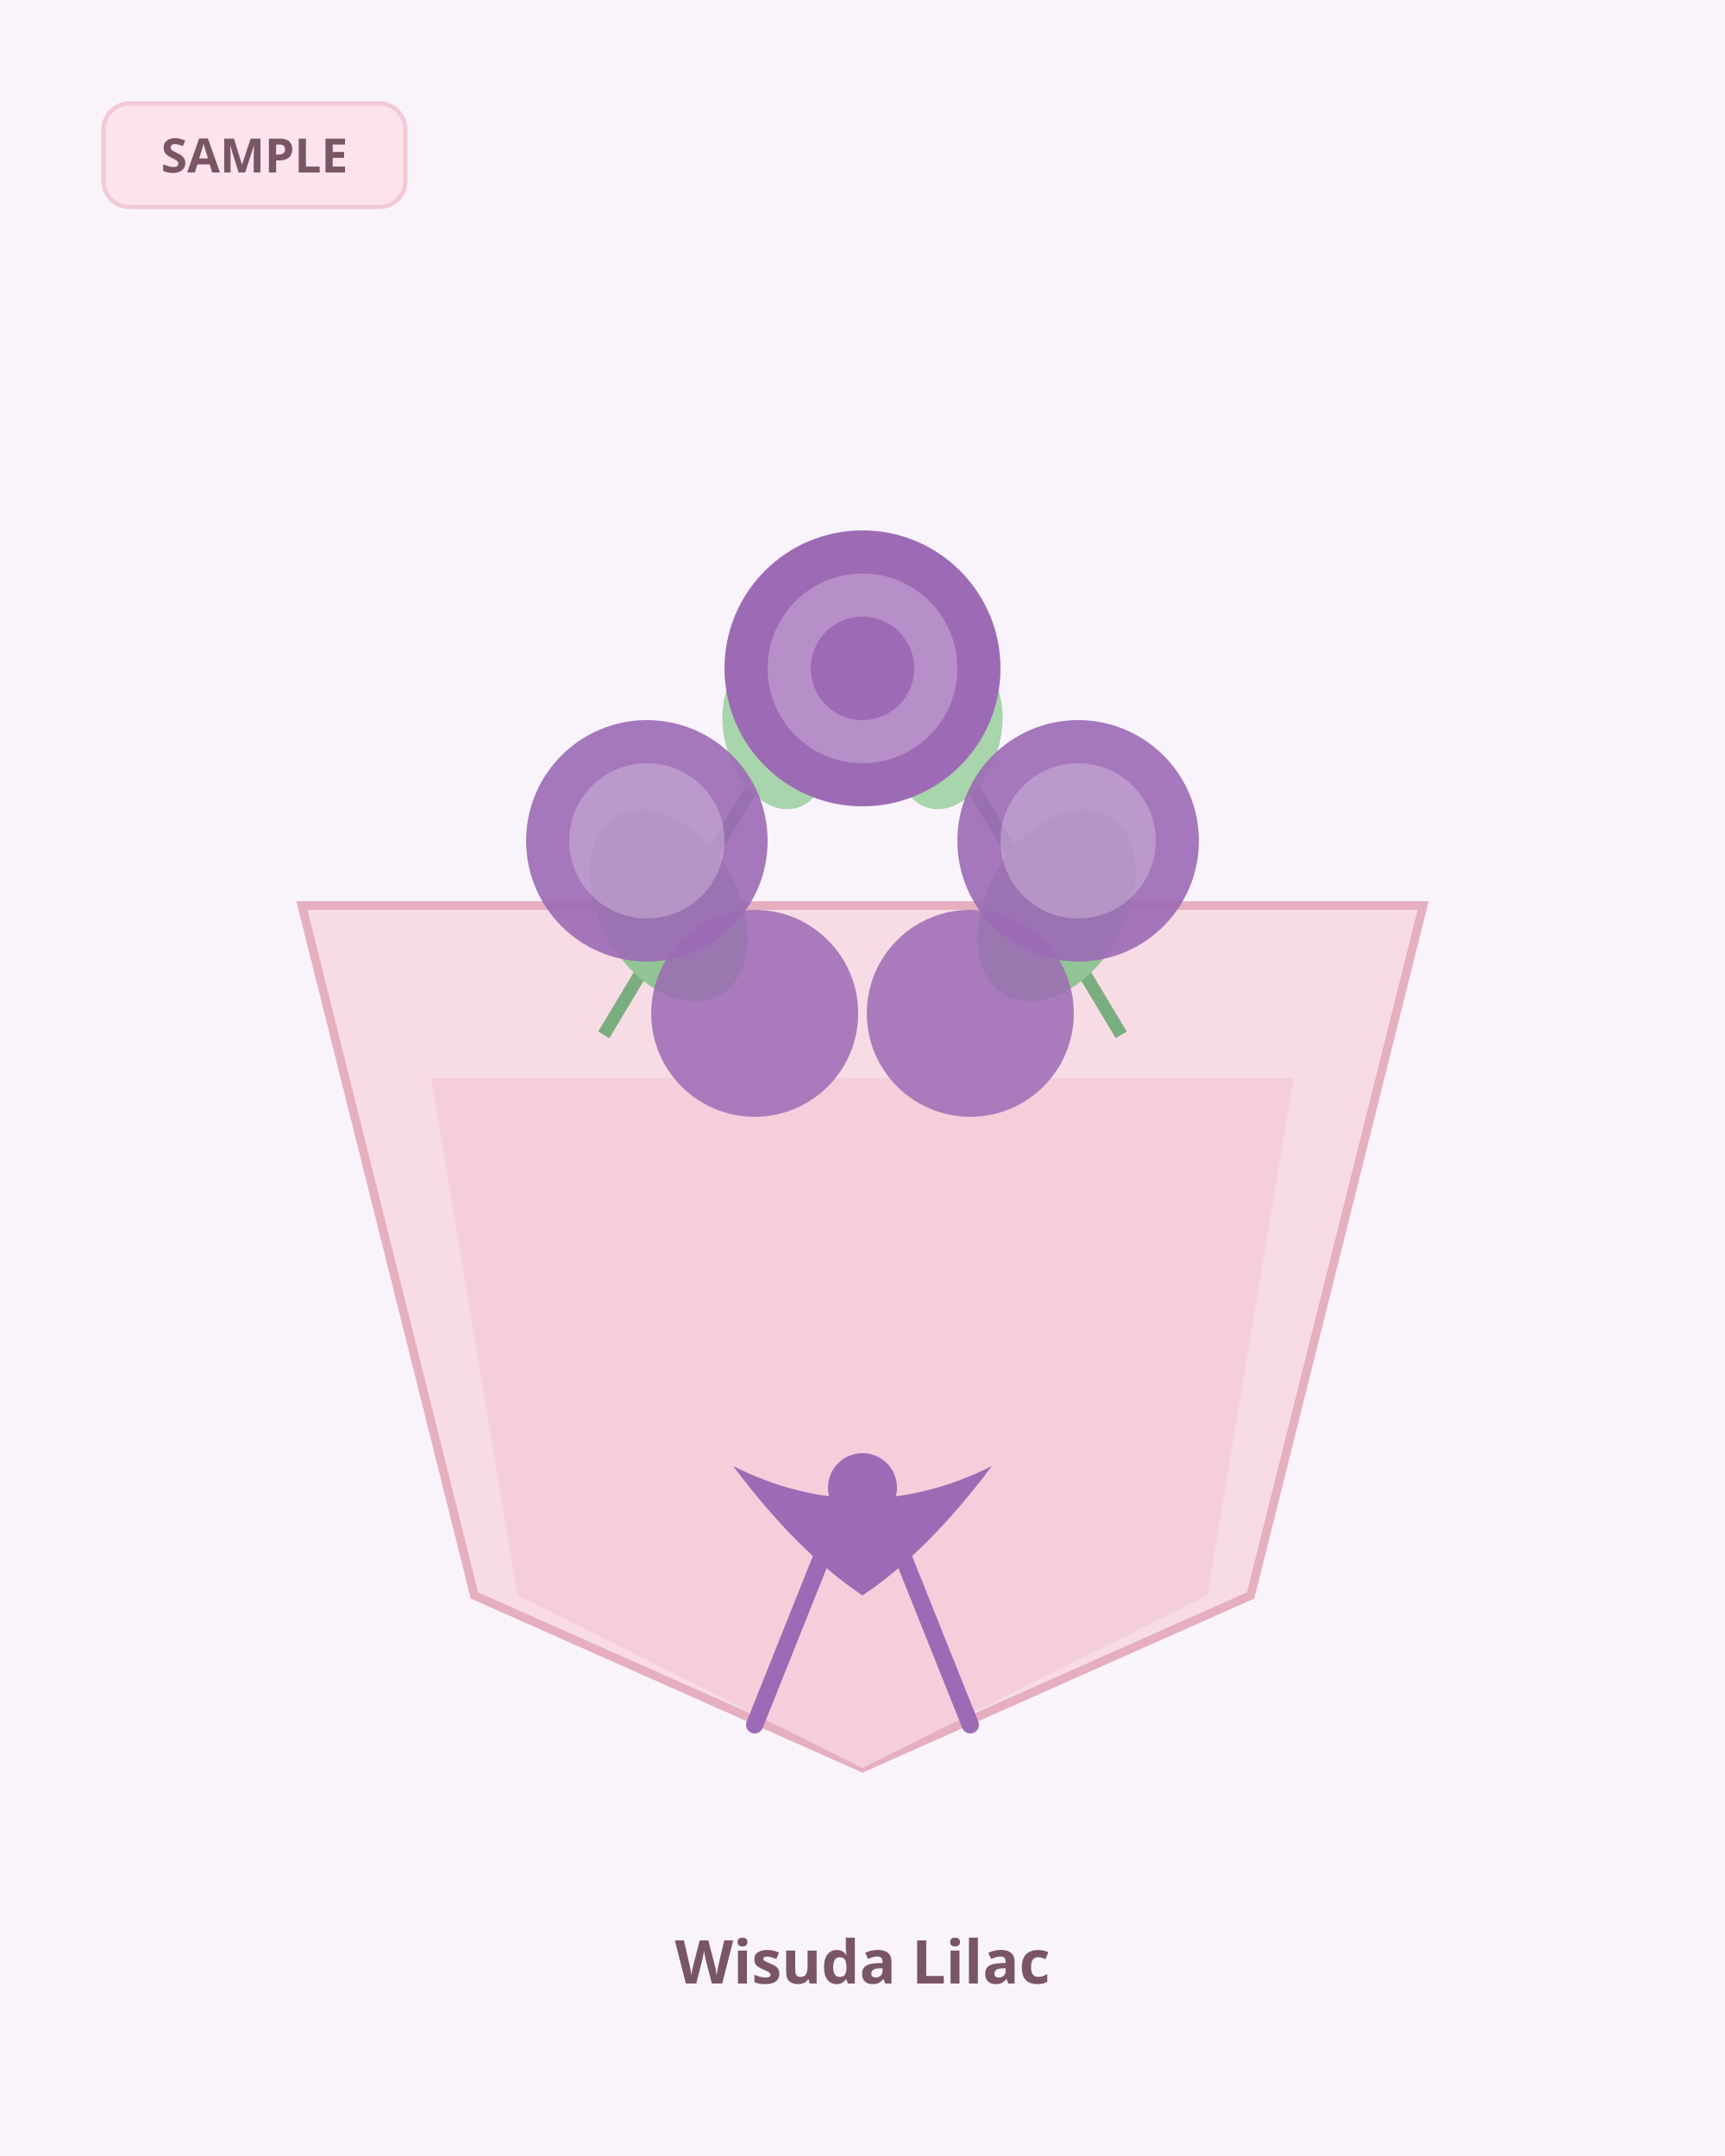
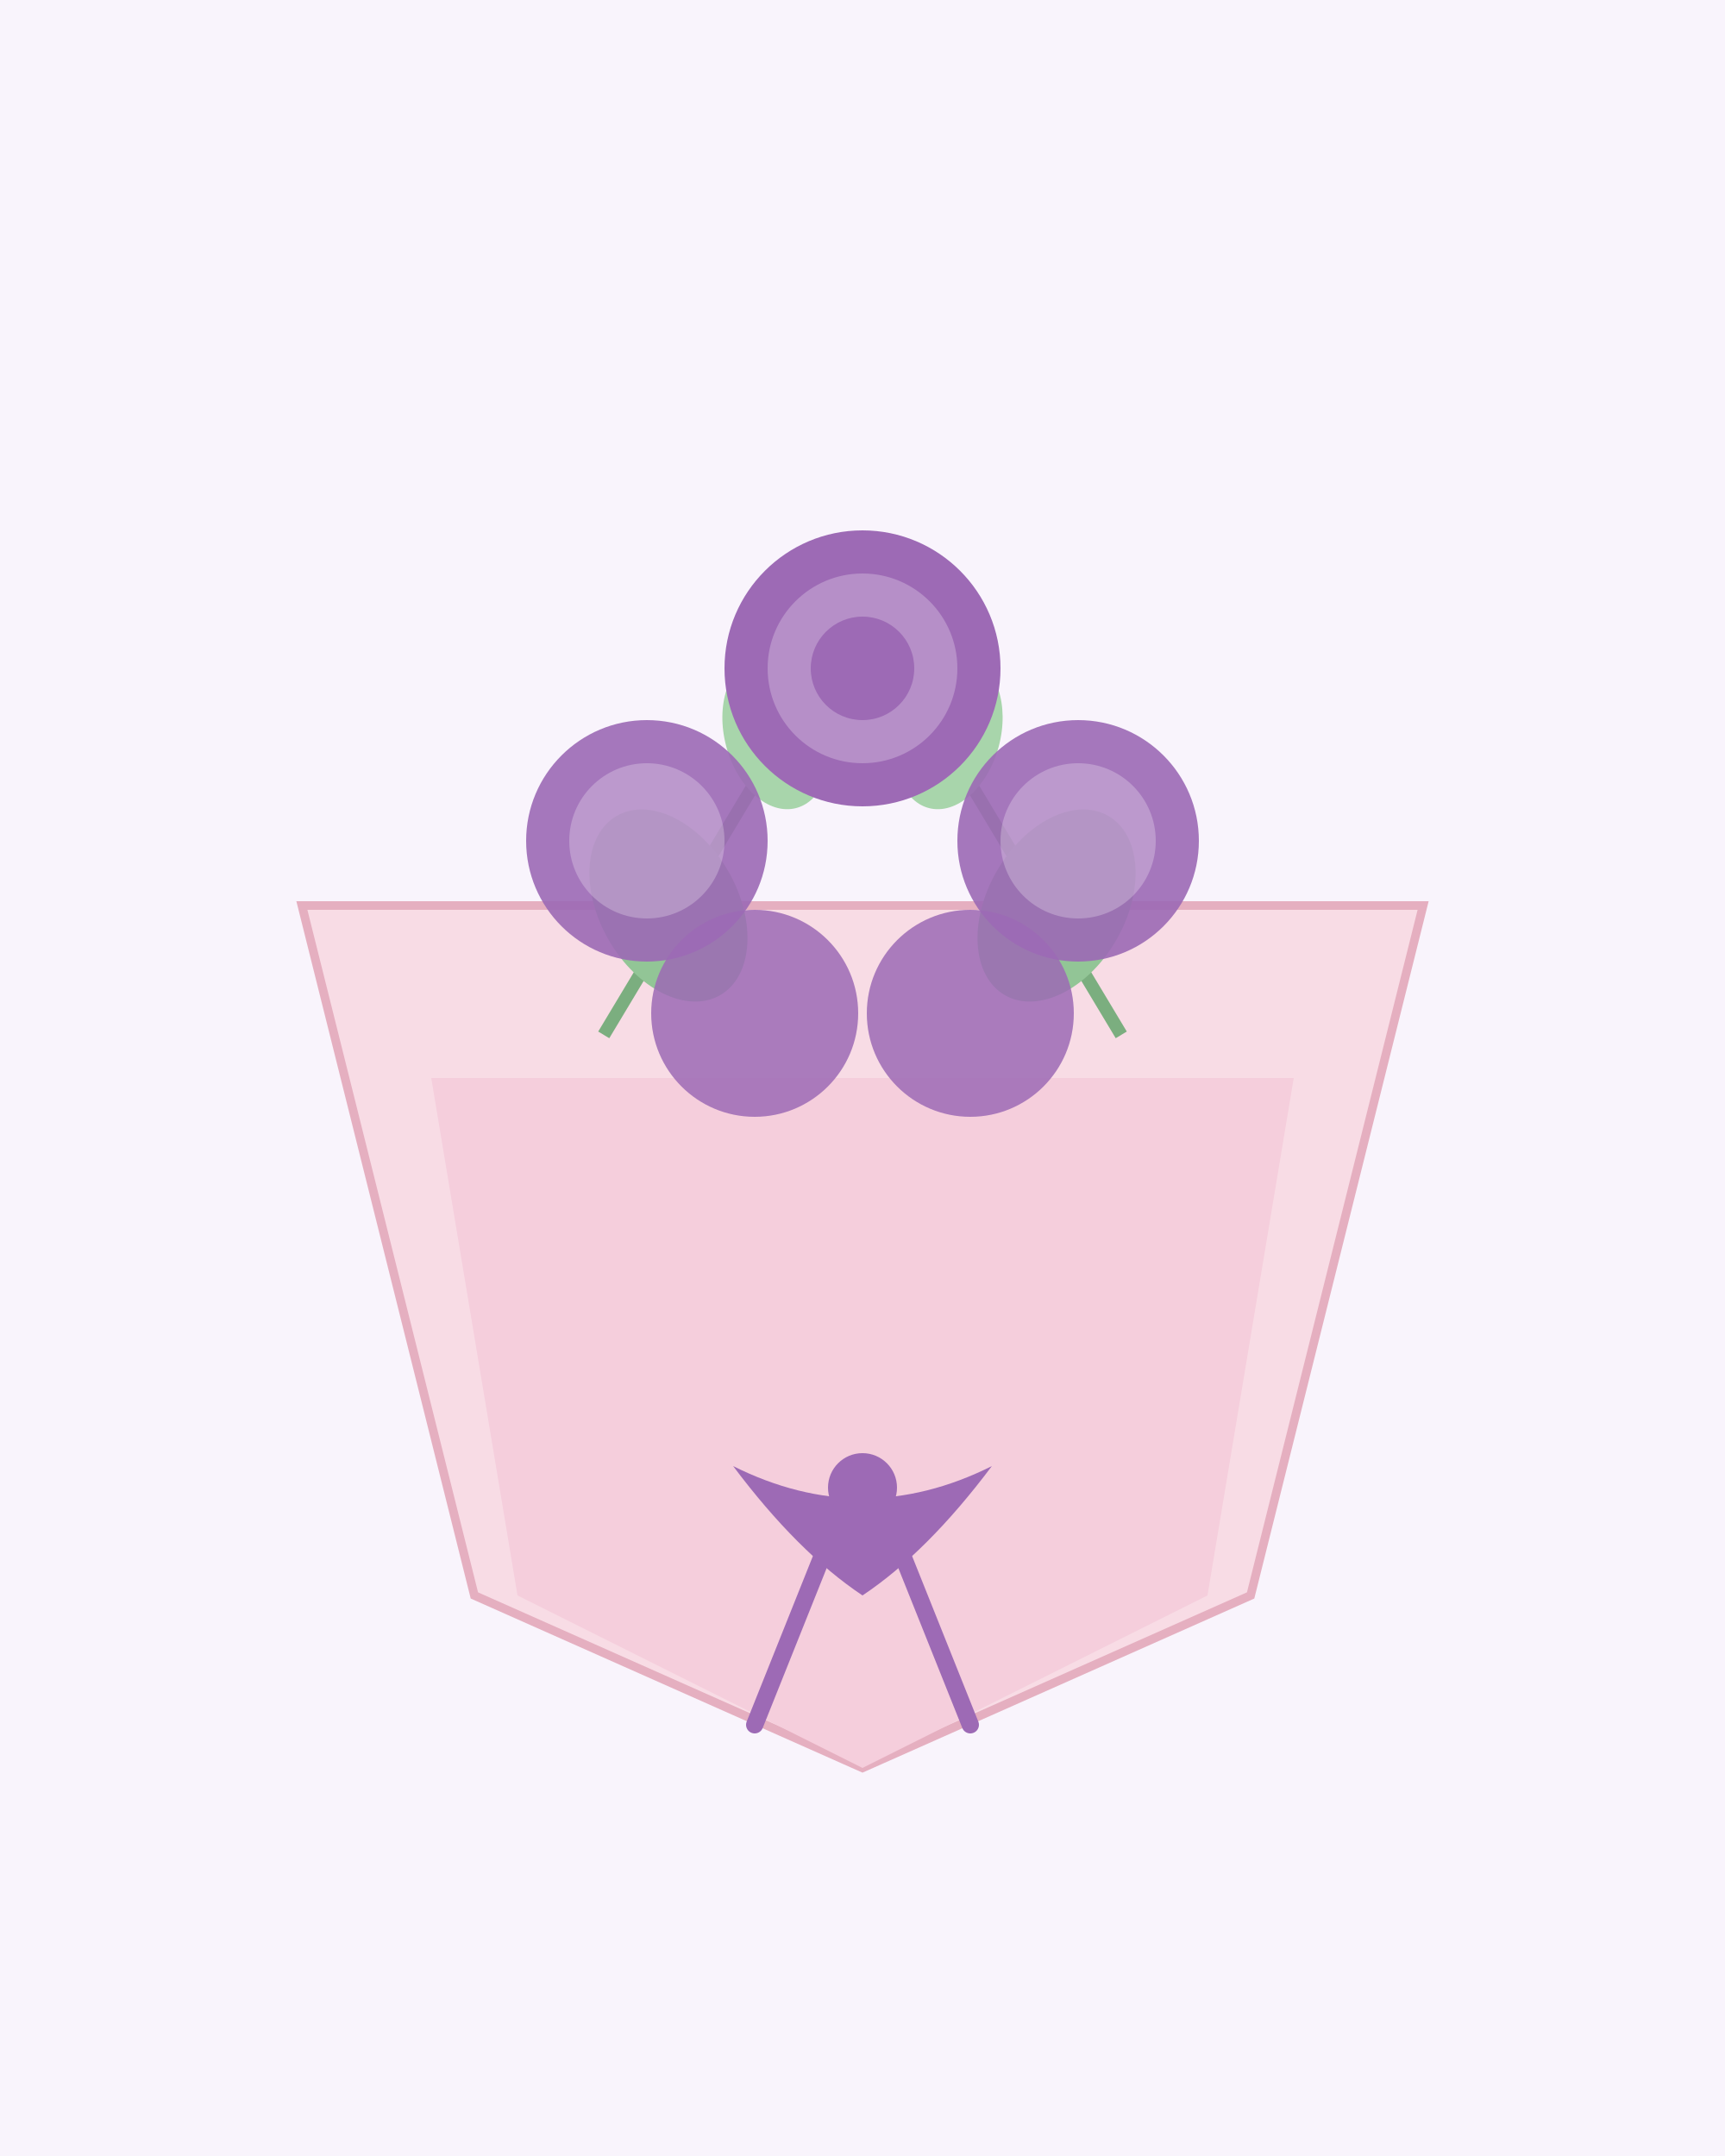
<svg xmlns="http://www.w3.org/2000/svg" viewBox="0 0 400 500" width="400" height="500">
  <rect width="400" height="500" fill="#F9F4FC" />
  <g transform="translate(200, 230)">
    <path d="M-90 140 L0 180 L90 140 L130 -20 L-130 -20 Z" fill="#F8DCE5" stroke="#E5AFC0" stroke-width="2" />
    <path d="M-80 140 L0 180 L80 140 L100 20 L-100 20 Z" fill="#F5CEDC" />
    <path d="M-30 110 Q0 125 30 110 Q15 130 0 140 Q-15 130 -30 110 Z" fill="#9D6AB5" />
    <circle cx="0" cy="115" r="8" fill="#9D6AB5" />
    <path d="M-5 120 L-25 170" stroke="#9D6AB5" stroke-width="4" stroke-linecap="round" />
    <path d="M5 120 L25 170" stroke="#9D6AB5" stroke-width="4" stroke-linecap="round" />
    <path d="M-60 10 Q-30 -40 0 -90" stroke="#7BAE7F" stroke-width="3" fill="none" />
    <path d="M60 10 Q30 -40 0 -90" stroke="#7BAE7F" stroke-width="3" fill="none" />
    <ellipse cx="-45" cy="-20" rx="16" ry="24" fill="#92C596" transform="rotate(-30 -45 -20)" />
    <ellipse cx="45" cy="-20" rx="16" ry="24" fill="#92C596" transform="rotate(30 45 -20)" />
    <ellipse cx="-20" cy="-60" rx="12" ry="18" fill="#A8D5AB" transform="rotate(-15 -20 -60)" />
    <ellipse cx="20" cy="-60" rx="12" ry="18" fill="#A8D5AB" transform="rotate(15 20 -60)" />
    <circle cx="0" cy="-75" r="32" fill="#9D6AB5" />
    <circle cx="0" cy="-75" r="22" fill="#FFFFFF" fill-opacity="0.25" />
    <circle cx="0" cy="-75" r="12" fill="#9D6AB5" />
    <circle cx="-50" cy="-35" r="28" fill="#9D6AB5" fill-opacity="0.9" />
    <circle cx="-50" cy="-35" r="18" fill="#FFFFFF" fill-opacity="0.25" />
    <circle cx="50" cy="-35" r="28" fill="#9D6AB5" fill-opacity="0.9" />
    <circle cx="50" cy="-35" r="18" fill="#FFFFFF" fill-opacity="0.25" />
    <circle cx="-25" cy="5" r="24" fill="#9D6AB5" fill-opacity="0.85" />
    <circle cx="25" cy="5" r="24" fill="#9D6AB5" fill-opacity="0.85" />
  </g>
-   <rect x="24" y="24" width="70" height="24" rx="6" fill="#FDE4EC" stroke="#F3C9D6" />
-   <text x="59" y="40" font-family="sans-serif" font-size="11" font-weight="bold" fill="#7A5565" text-anchor="middle">SAMPLE</text>
-   <text x="200" y="460" font-family="sans-serif" font-size="14" font-weight="600" fill="#7A5565" text-anchor="middle">Wisuda Lilac</text>
</svg>
